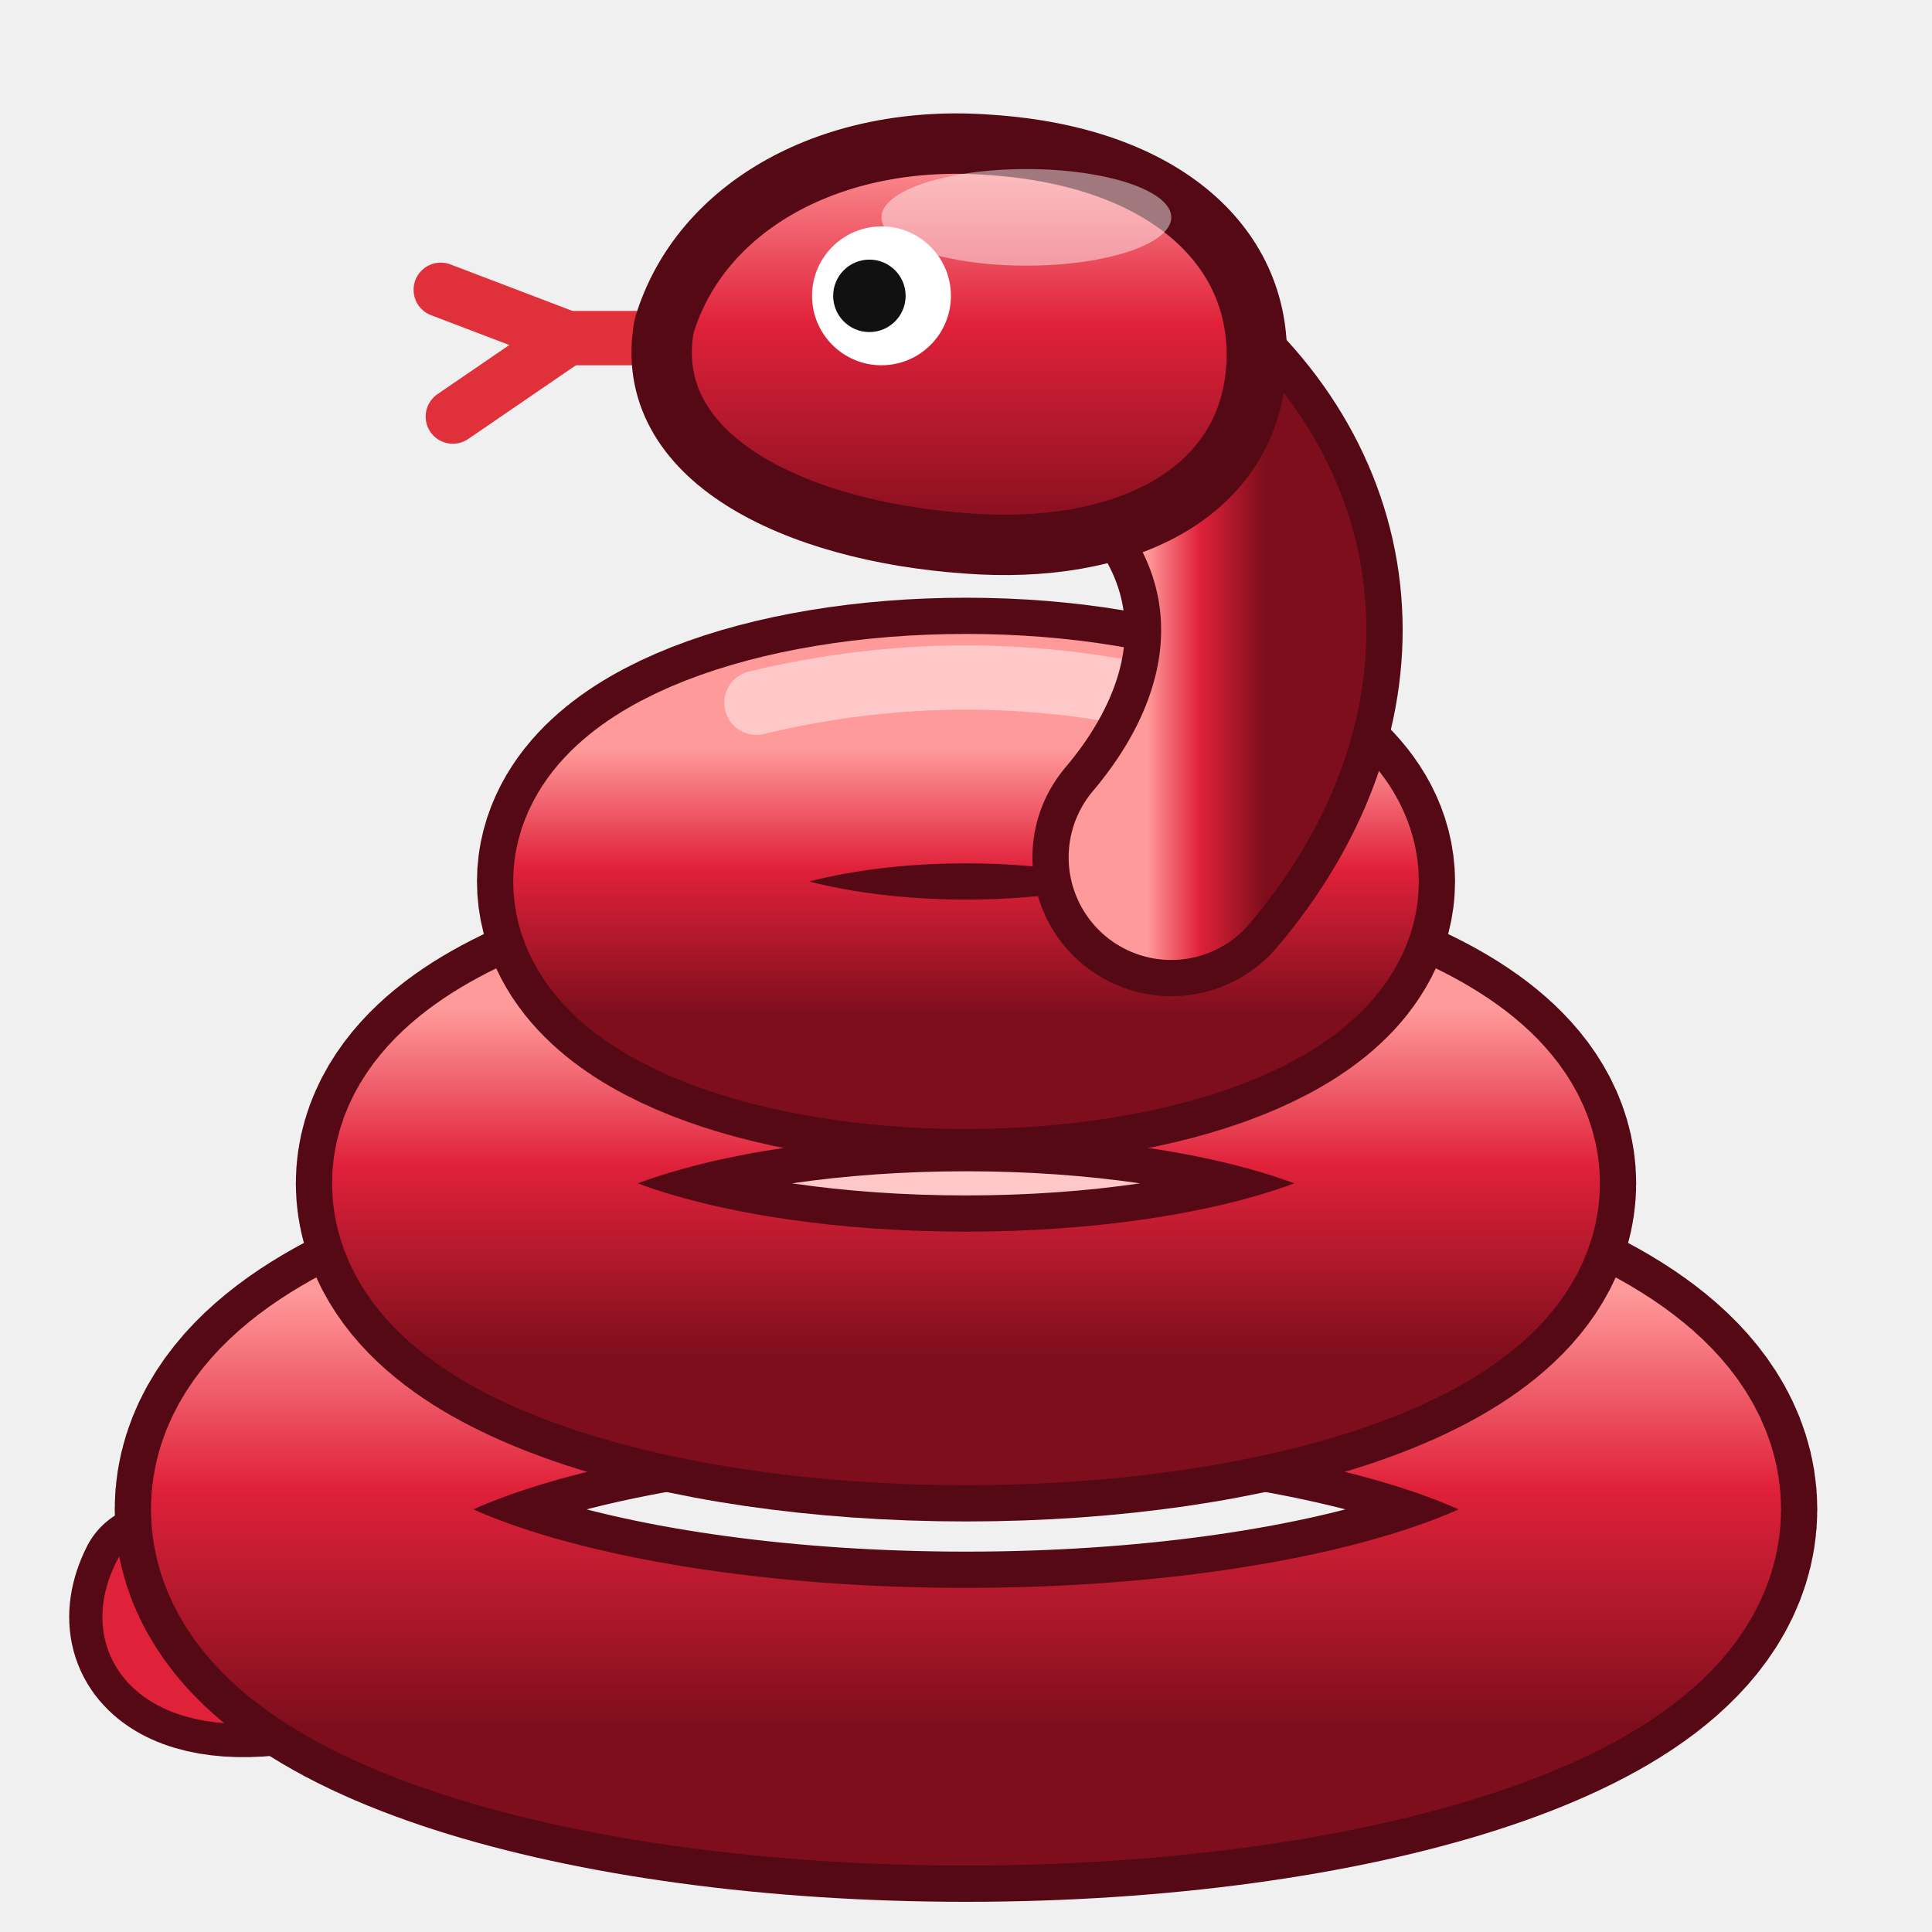
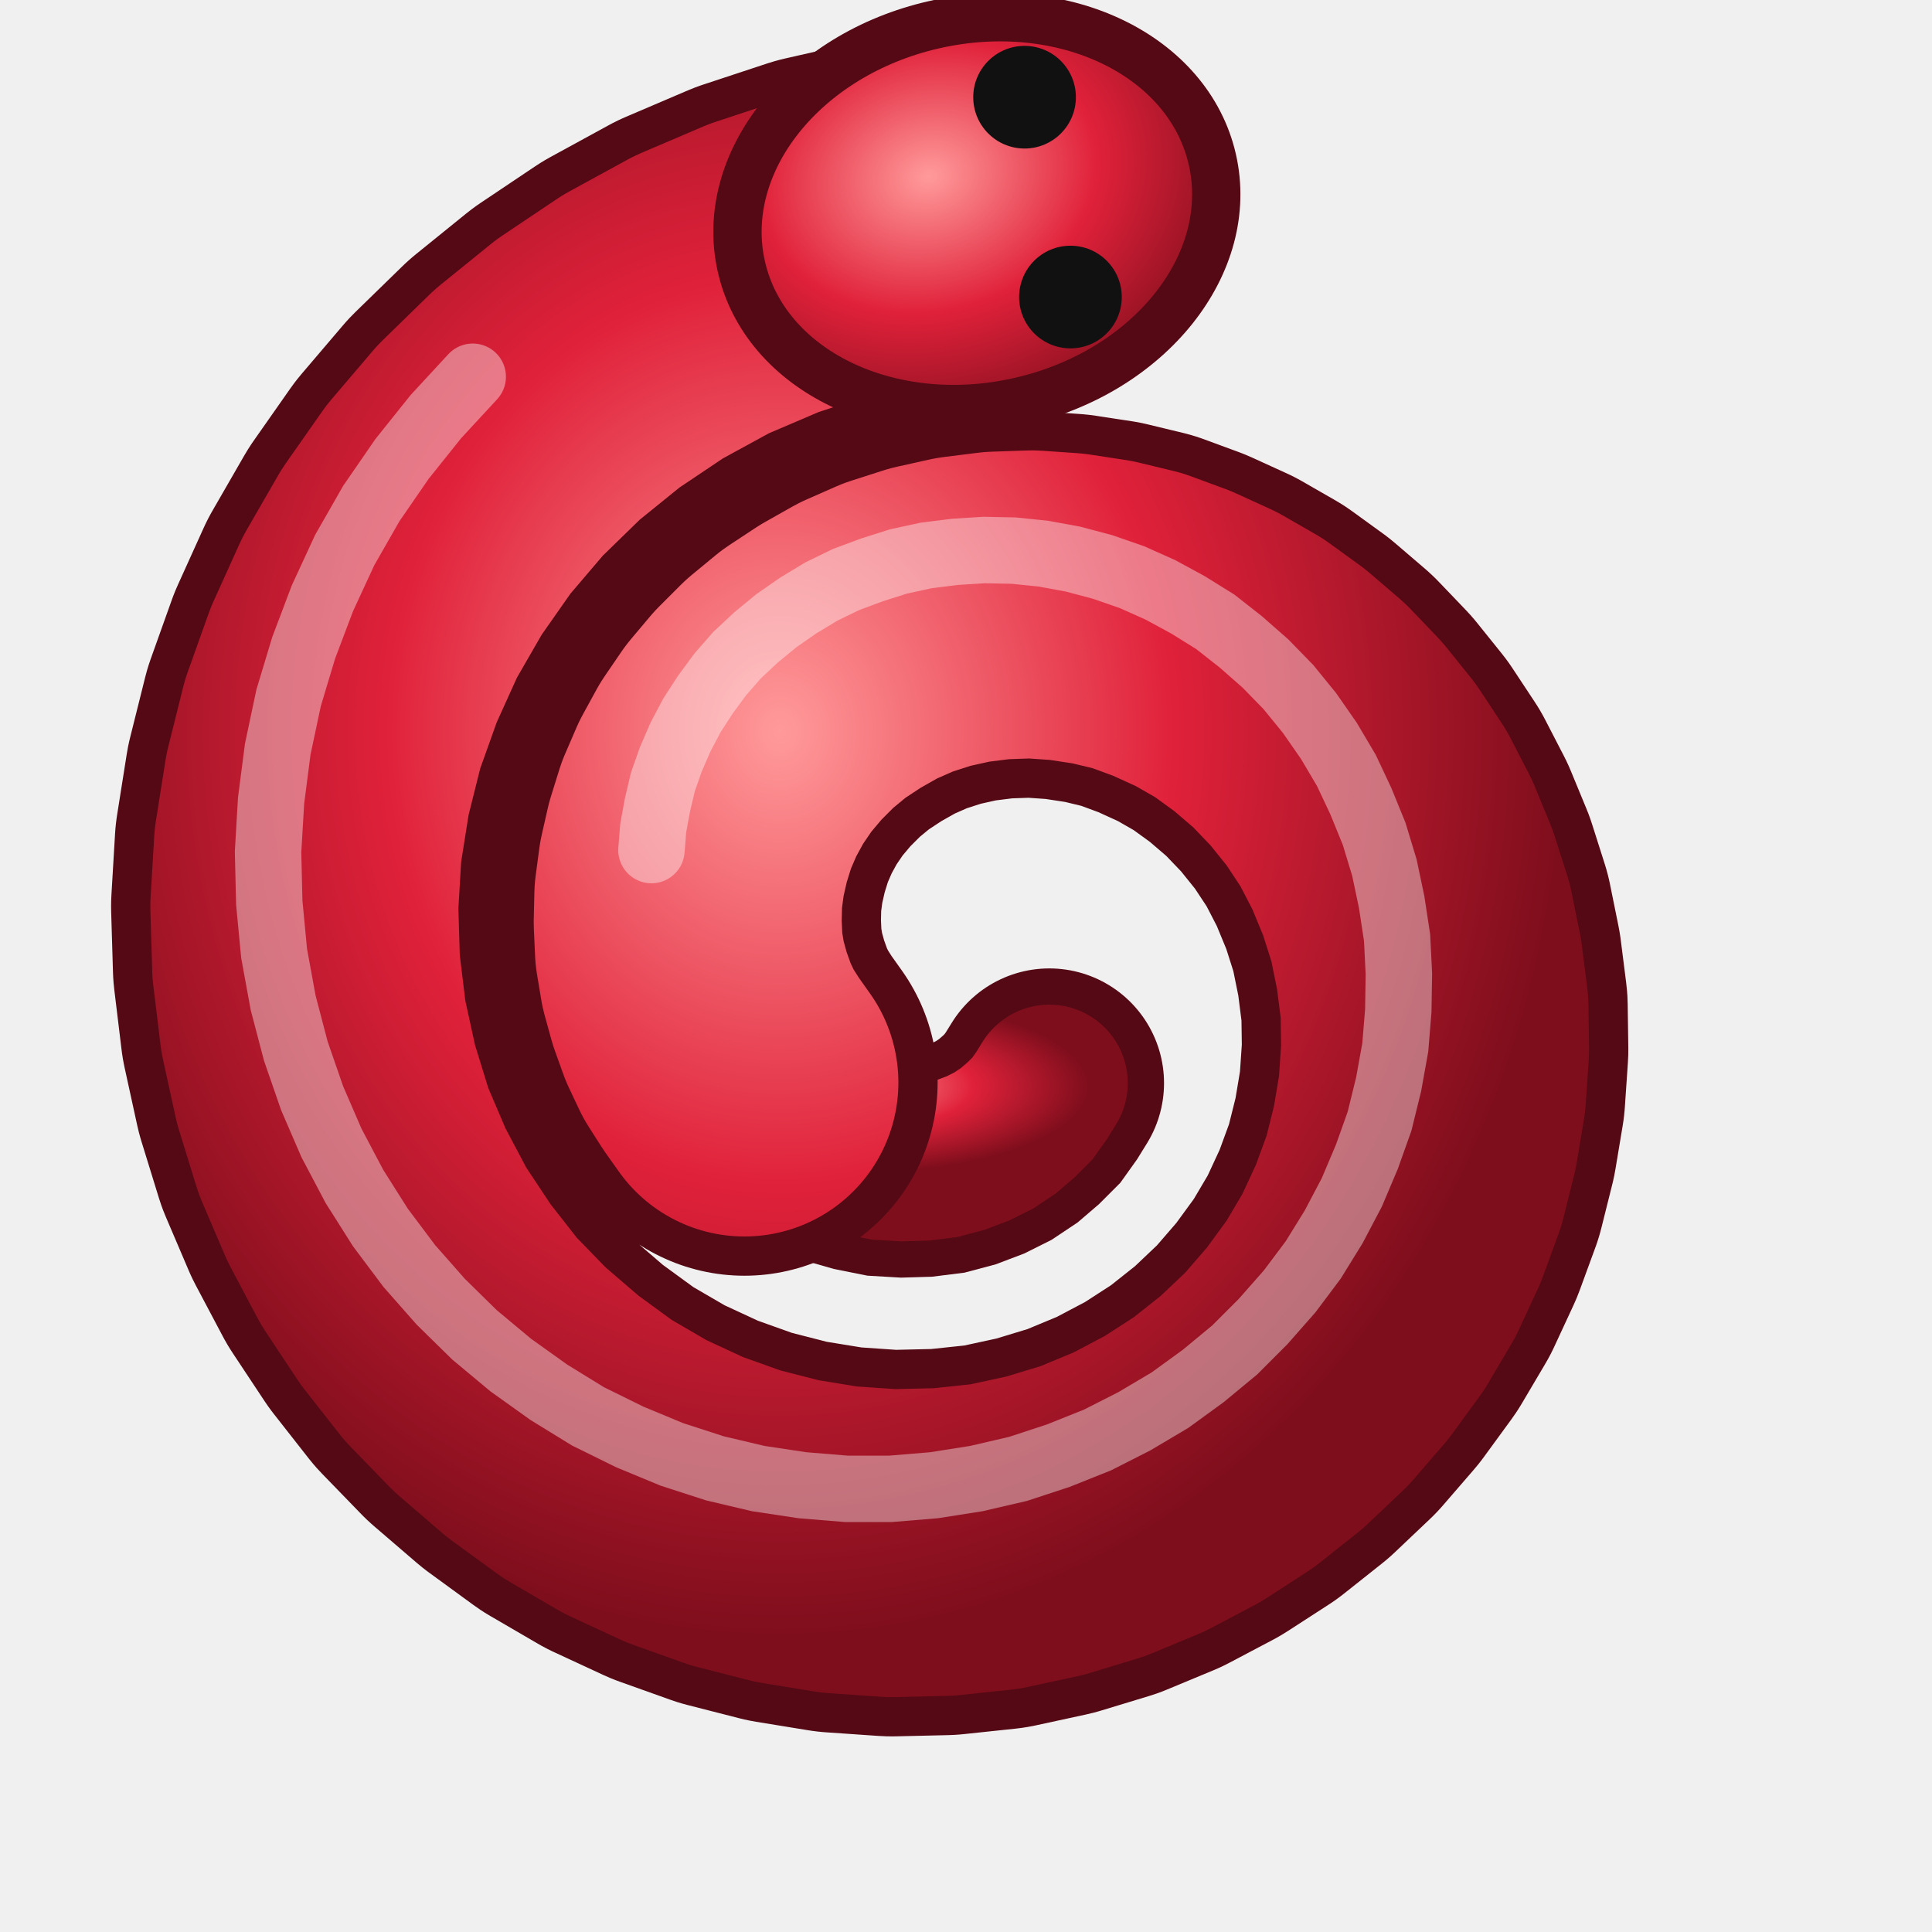
<svg xmlns="http://www.w3.org/2000/svg" viewBox="0 0 32 32">
  <defs>
-     <linearGradient id="t" x1="0" y1="0" x2="0" y2="1">
+     <radialGradient id="t" cx=".42" cy=".38" r=".7">
      <stop offset="0" stop-color="#ff9a9a" />
-       <stop offset=".45" stop-color="#e0213a" />
+       <stop offset=".5" stop-color="#e0213a" />
      <stop offset="1" stop-color="#7e0e1c" />
-     </linearGradient>
-     <linearGradient id="n" x1="0" y1="0" x2="1" y2="0">
-       <stop offset="0" stop-color="#ff9a9a" />
-       <stop offset=".45" stop-color="#e0213a" />
-       <stop offset="1" stop-color="#7e0e1c" />
-     </linearGradient>
+     </radialGradient>
  </defs>
-   <path d="M5.4 27.6C3.2 28.2 2 27.4 2.6 26.2" fill="none" stroke="#540914" stroke-width="2.6" stroke-linecap="round" />
-   <path d="M5.4 27.6C3.2 28.2 2 27.4 2.6 26.2" fill="none" stroke="#e0213a" stroke-width="1.5" stroke-linecap="round" />
-   <ellipse cx="16" cy="25" rx="11.2" ry="3.6" fill="none" stroke="#540914" stroke-width="5.8" />
-   <ellipse cx="16" cy="25" rx="11.2" ry="3.6" fill="none" stroke="url(#t)" stroke-width="4.6" />
-   <path d="M9.056 20.48Q16 19.468 22.944 20.48" fill="none" stroke="#fff" stroke-width="1.288" stroke-linecap="round" opacity=".45" />
-   <ellipse cx="16" cy="19.6" rx="8.4" ry="2.9" fill="none" stroke="#540914" stroke-width="5.4" />
-   <ellipse cx="16" cy="19.6" rx="8.4" ry="2.9" fill="none" stroke="url(#t)" stroke-width="4.2" />
-   <path d="M10.792 15.86Q16 14.936 21.208 15.86" fill="none" stroke="#fff" stroke-width="1.176" stroke-linecap="round" opacity=".45" />
-   <ellipse cx="16" cy="14.6" rx="5.6" ry="2.2" fill="none" stroke="#540914" stroke-width="5.0" />
-   <ellipse cx="16" cy="14.6" rx="5.6" ry="2.2" fill="none" stroke="url(#t)" stroke-width="3.8" />
-   <path d="M12.528 11.64Q16 10.804 19.472 11.64" fill="none" stroke="#fff" stroke-width="1.064" stroke-linecap="round" opacity=".45" />
-   <path d="M19.4 14.2C21.6 11.6 21.4 8.6 19 6.6" fill="none" stroke="#540914" stroke-width="4.6" stroke-linecap="round" />
-   <path d="M19.4 14.2C21.6 11.6 21.4 8.6 19 6.6" fill="none" stroke="url(#n)" stroke-width="3.4" stroke-linecap="round" />
-   <path d="M9.4 5.6l-2.1-.8M9.4 5.6l-1.9 1.3" stroke="#e0313a" stroke-width=".9" stroke-linecap="round" />
-   <path d="M11.4 5.6H9.4" stroke="#e0313a" stroke-width=".9" stroke-linecap="round" />
-   <path d="M11 5.4C11.6 3.4 13.8 2.2 16.4 2.4C19.4 2.6 21 4.2 20.8 6.2C20.6 8.2 18.6 9.2 16 9C13.2 8.8 10.6 7.6 11 5.4z" fill="url(#t)" stroke="#540914" stroke-linejoin="round" />
-   <circle cx="14.6" cy="4.9" r="1.15" fill="#fff" />
-   <circle cx="14.4" cy="4.9" r=".6" fill="#111" />
-   <ellipse cx="17" cy="3.6" rx="2.4" ry=".8" fill="#fff" opacity=".45" />
+   <path d="M17.38 17.94L17.25 18.15L17.10 18.36L16.91 18.55L16.70 18.73L16.46 18.89L16.20 19.02L15.91 19.13L15.61 19.21L15.29 19.25L14.95 19.26L14.61 19.24L14.26 19.17L13.91 19.07L13.57 18.92L13.24 18.73L12.92 18.50L12.61 18.24L12.33 17.93L12.08 17.59L11.87 17.22" fill="none" stroke="#540914" stroke-width="3.8" stroke-linecap="round" />
+   <path d="M17.38 17.94L17.25 18.15L17.10 18.36L16.91 18.55L16.70 18.73L16.46 18.89L16.20 19.02L15.91 19.13L15.61 19.21L15.29 19.25L14.95 19.26L14.61 19.24L14.26 19.17L13.91 19.07L13.57 18.92L13.24 18.73L12.92 18.50L12.61 18.24L12.33 17.93L12.08 17.59L11.87 17.22" fill="none" stroke="url(#t)" stroke-width="2.6" stroke-linecap="round" />
+   <path d="M12.33 17.93L12.11 17.62L11.90 17.29L11.73 16.93L11.59 16.54L11.48 16.14L11.41 15.72L11.39 15.28L11.40 14.84L11.46 14.39L11.56 13.95L11.70 13.50L11.89 13.06L12.12 12.64L12.40 12.23L12.72 11.85L13.08 11.49L13.48 11.16L13.92 10.87L14.38 10.61L14.88 10.39L15.41 10.22L15.95 10.10L16.51 10.03L17.09 10.01L17.67 10.05L18.26 10.14L18.84 10.28L19.41 10.49L19.98 10.75L20.52 11.06L21.03 11.43L21.52 11.85L21.97 12.32L22.38 12.83L22.75 13.39L23.06 13.99L23.32 14.62L23.53 15.28L23.67 15.97L23.76 16.68L23.77 17.39L23.72 18.12L23.60 18.84L23.42 19.56L23.16 20.27L22.84 20.96L22.45 21.62L21.99 22.25L21.48 22.84L20.90 23.39L20.27 23.89L19.59 24.33L18.87 24.71L18.10 25.03L17.31 25.27L16.48 25.45L15.63 25.54L14.77 25.56L13.90 25.50L13.04 25.36L12.18 25.14L11.34 24.84L10.52 24.46L9.73 24.00L8.99 23.46L8.28 22.85L7.63 22.18L7.05 21.44L6.52 20.64L6.07 19.79L5.69 18.90L5.40 17.96L5.19 17.00L5.07 16.01L5.04 15.01L5.10 14.00L5.26 12.99L5.51 11.99L5.86 11.01L6.29 10.06L6.82 9.14L7.43 8.27L8.12 7.46L8.90 6.70L9.74 6.02L10.65 5.41L11.62 4.88L12.65 4.44L13.71 4.09L14.81 3.84" fill="none" stroke="#540914" stroke-width="6.4" stroke-linecap="round" stroke-linejoin="round" />
+   <path d="M12.33 17.93L12.11 17.62L11.90 17.29L11.73 16.93L11.59 16.54L11.48 16.14L11.41 15.72L11.39 15.28L11.40 14.84L11.46 14.39L11.56 13.95L11.70 13.50L11.89 13.06L12.12 12.64L12.40 12.23L12.72 11.85L13.08 11.49L13.48 11.16L13.92 10.87L14.38 10.61L14.88 10.39L15.41 10.22L15.95 10.10L16.51 10.03L17.09 10.01L17.67 10.05L18.26 10.14L18.84 10.28L19.41 10.49L19.98 10.75L20.52 11.06L21.03 11.43L21.52 11.85L21.97 12.32L22.38 12.83L22.75 13.39L23.06 13.99L23.32 14.62L23.53 15.28L23.67 15.97L23.76 16.68L23.77 17.39L23.72 18.12L23.60 18.84L23.42 19.56L23.16 20.27L22.84 20.96L22.45 21.62L21.99 22.25L21.48 22.84L20.90 23.39L20.27 23.89L19.59 24.33L18.87 24.71L18.10 25.03L17.31 25.27L16.48 25.45L15.63 25.54L14.77 25.56L13.90 25.50L13.04 25.36L12.18 25.14L11.34 24.84L10.52 24.46L9.73 24.00L8.99 23.46L8.28 22.85L7.63 22.18L7.05 21.44L6.52 20.64L6.07 19.79L5.69 18.90L5.40 17.96L5.19 17.00L5.07 16.01L5.04 15.01L5.10 14.00L5.26 12.99L5.51 11.99L5.86 11.01L6.29 10.06L6.82 9.14L7.43 8.27L8.12 7.46L8.90 6.70L9.74 6.02L10.65 5.41L11.62 4.88L12.65 4.44L13.71 4.09L14.81 3.84" fill="none" stroke="url(#t)" stroke-width="5.1" stroke-linecap="round" stroke-linejoin="round" />
+   <path d="M11.39 14.98L11.42 14.61L11.49 14.23L11.58 13.85L11.71 13.48L11.87 13.11L12.06 12.75L12.28 12.41L12.53 12.07L12.81 11.75L13.12 11.46L13.46 11.18L13.82 10.93L14.20 10.70L14.61 10.50L15.04 10.34L15.48 10.20L15.94 10.10L16.42 10.04L16.90 10.01L17.39 10.02L17.88 10.07L18.37 10.16L18.86 10.29L19.35 10.46L19.82 10.67L20.28 10.92L20.73 11.20L21.15 11.53L21.56 11.89L21.94 12.28L22.29 12.71L22.61 13.17L22.90 13.66L23.14 14.17L23.36 14.71L23.53 15.27L23.65 15.84L23.74 16.43L23.77 17.03L23.76 17.64L23.71 18.25L23.60 18.86L23.45 19.47L23.24 20.06L22.99 20.65L22.69 21.22L22.35 21.77L21.96 22.29L21.52 22.79L21.05 23.26L20.53 23.69L19.98 24.09L19.39 24.44L18.78 24.75L18.13 25.01L17.46 25.23L16.77 25.39L16.07 25.50L15.35 25.56L14.62 25.56L13.89 25.50L13.16 25.39L12.44 25.22L11.73 24.99L11.03 24.70L10.34 24.36L9.69 23.96L9.06 23.51L8.46 23.01L7.90 22.46L7.38 21.87L6.90 21.23L6.47 20.55L6.09 19.83L5.77 19.09L5.50 18.31L5.29 17.51L5.14 16.69L5.06 15.85L5.04 15.01L5.09 14.16L5.20 13.31L5.38 12.46L5.63 11.63L5.94 10.81L6.31 10.01L6.75 9.24L7.26 8.50L7.82 7.80L8.43 7.14" fill="none" stroke="#fff" stroke-width="1.1" stroke-linecap="round" opacity=".4" transform="translate(-.6 -.9)" />
+   <ellipse cx="16.18" cy="3.53" rx="4" ry="3.2" transform="rotate(-12.8 16.18 3.53)" fill="url(#t)" stroke="#540914" stroke-width=".8" />
+   <circle cx="17.73" cy="4.92" r=".85" fill="#111" />
+   <circle cx="16.97" cy="1.61" r=".85" fill="#111" />
</svg>
